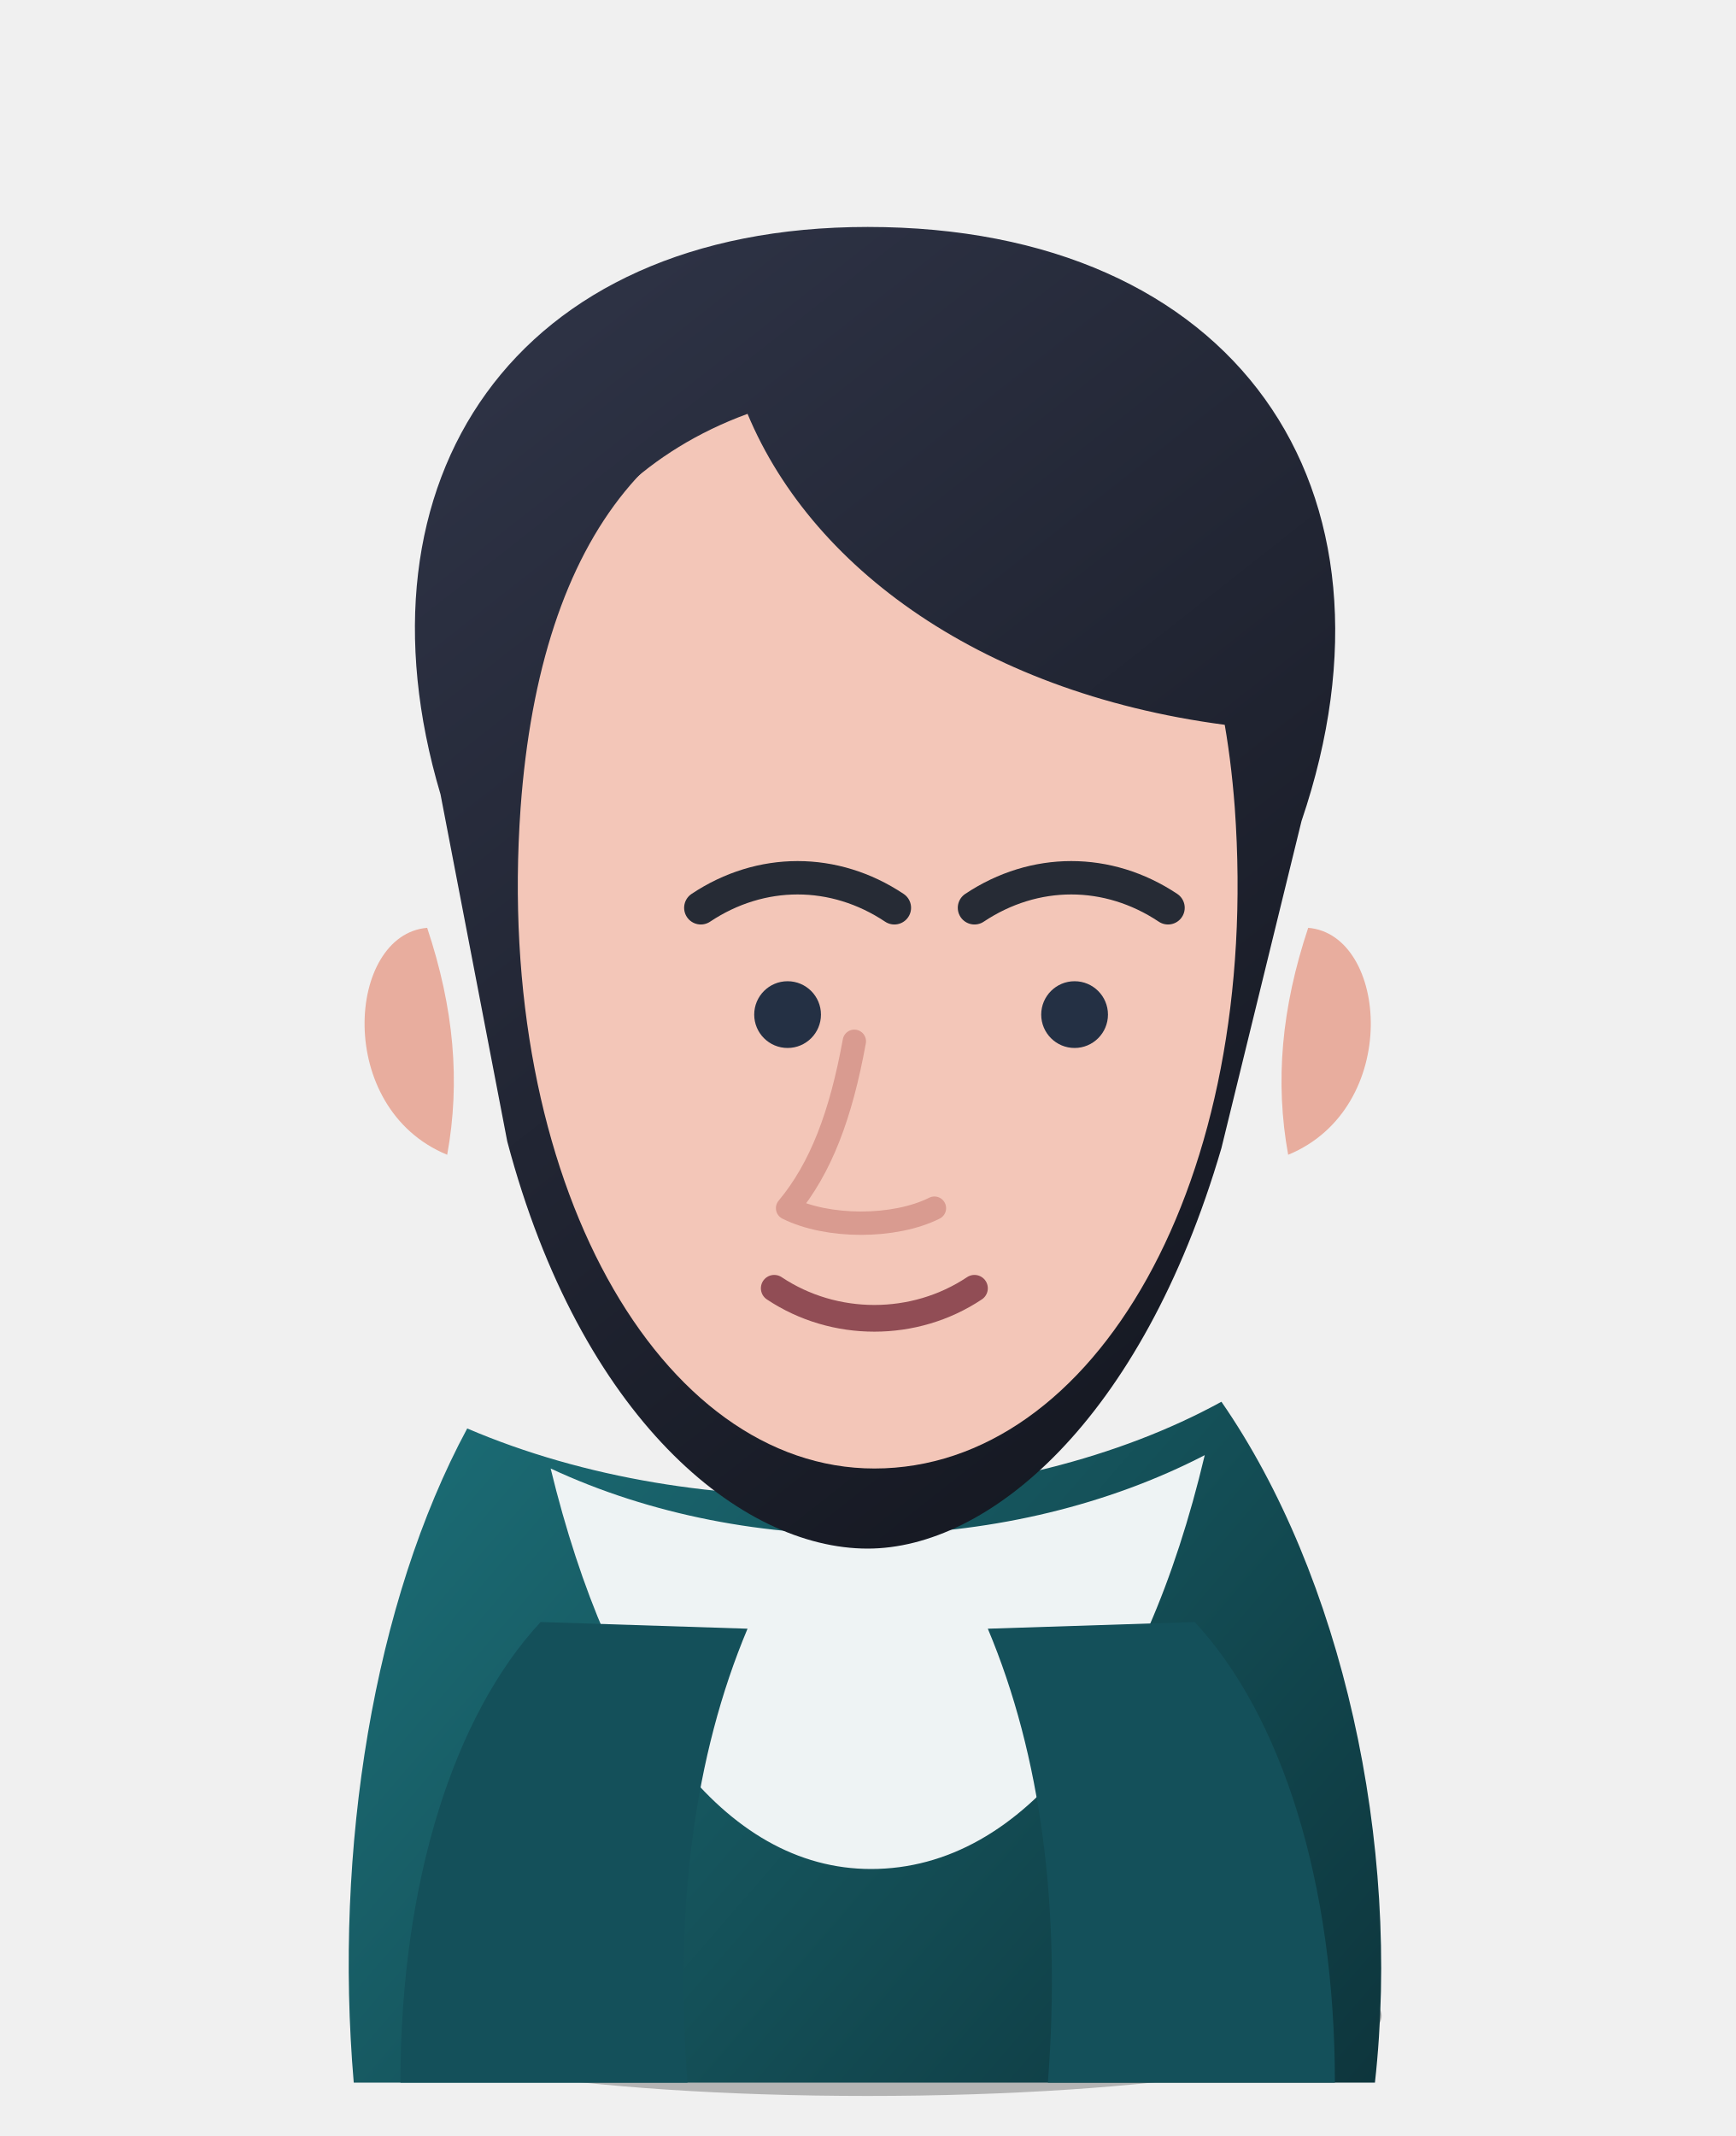
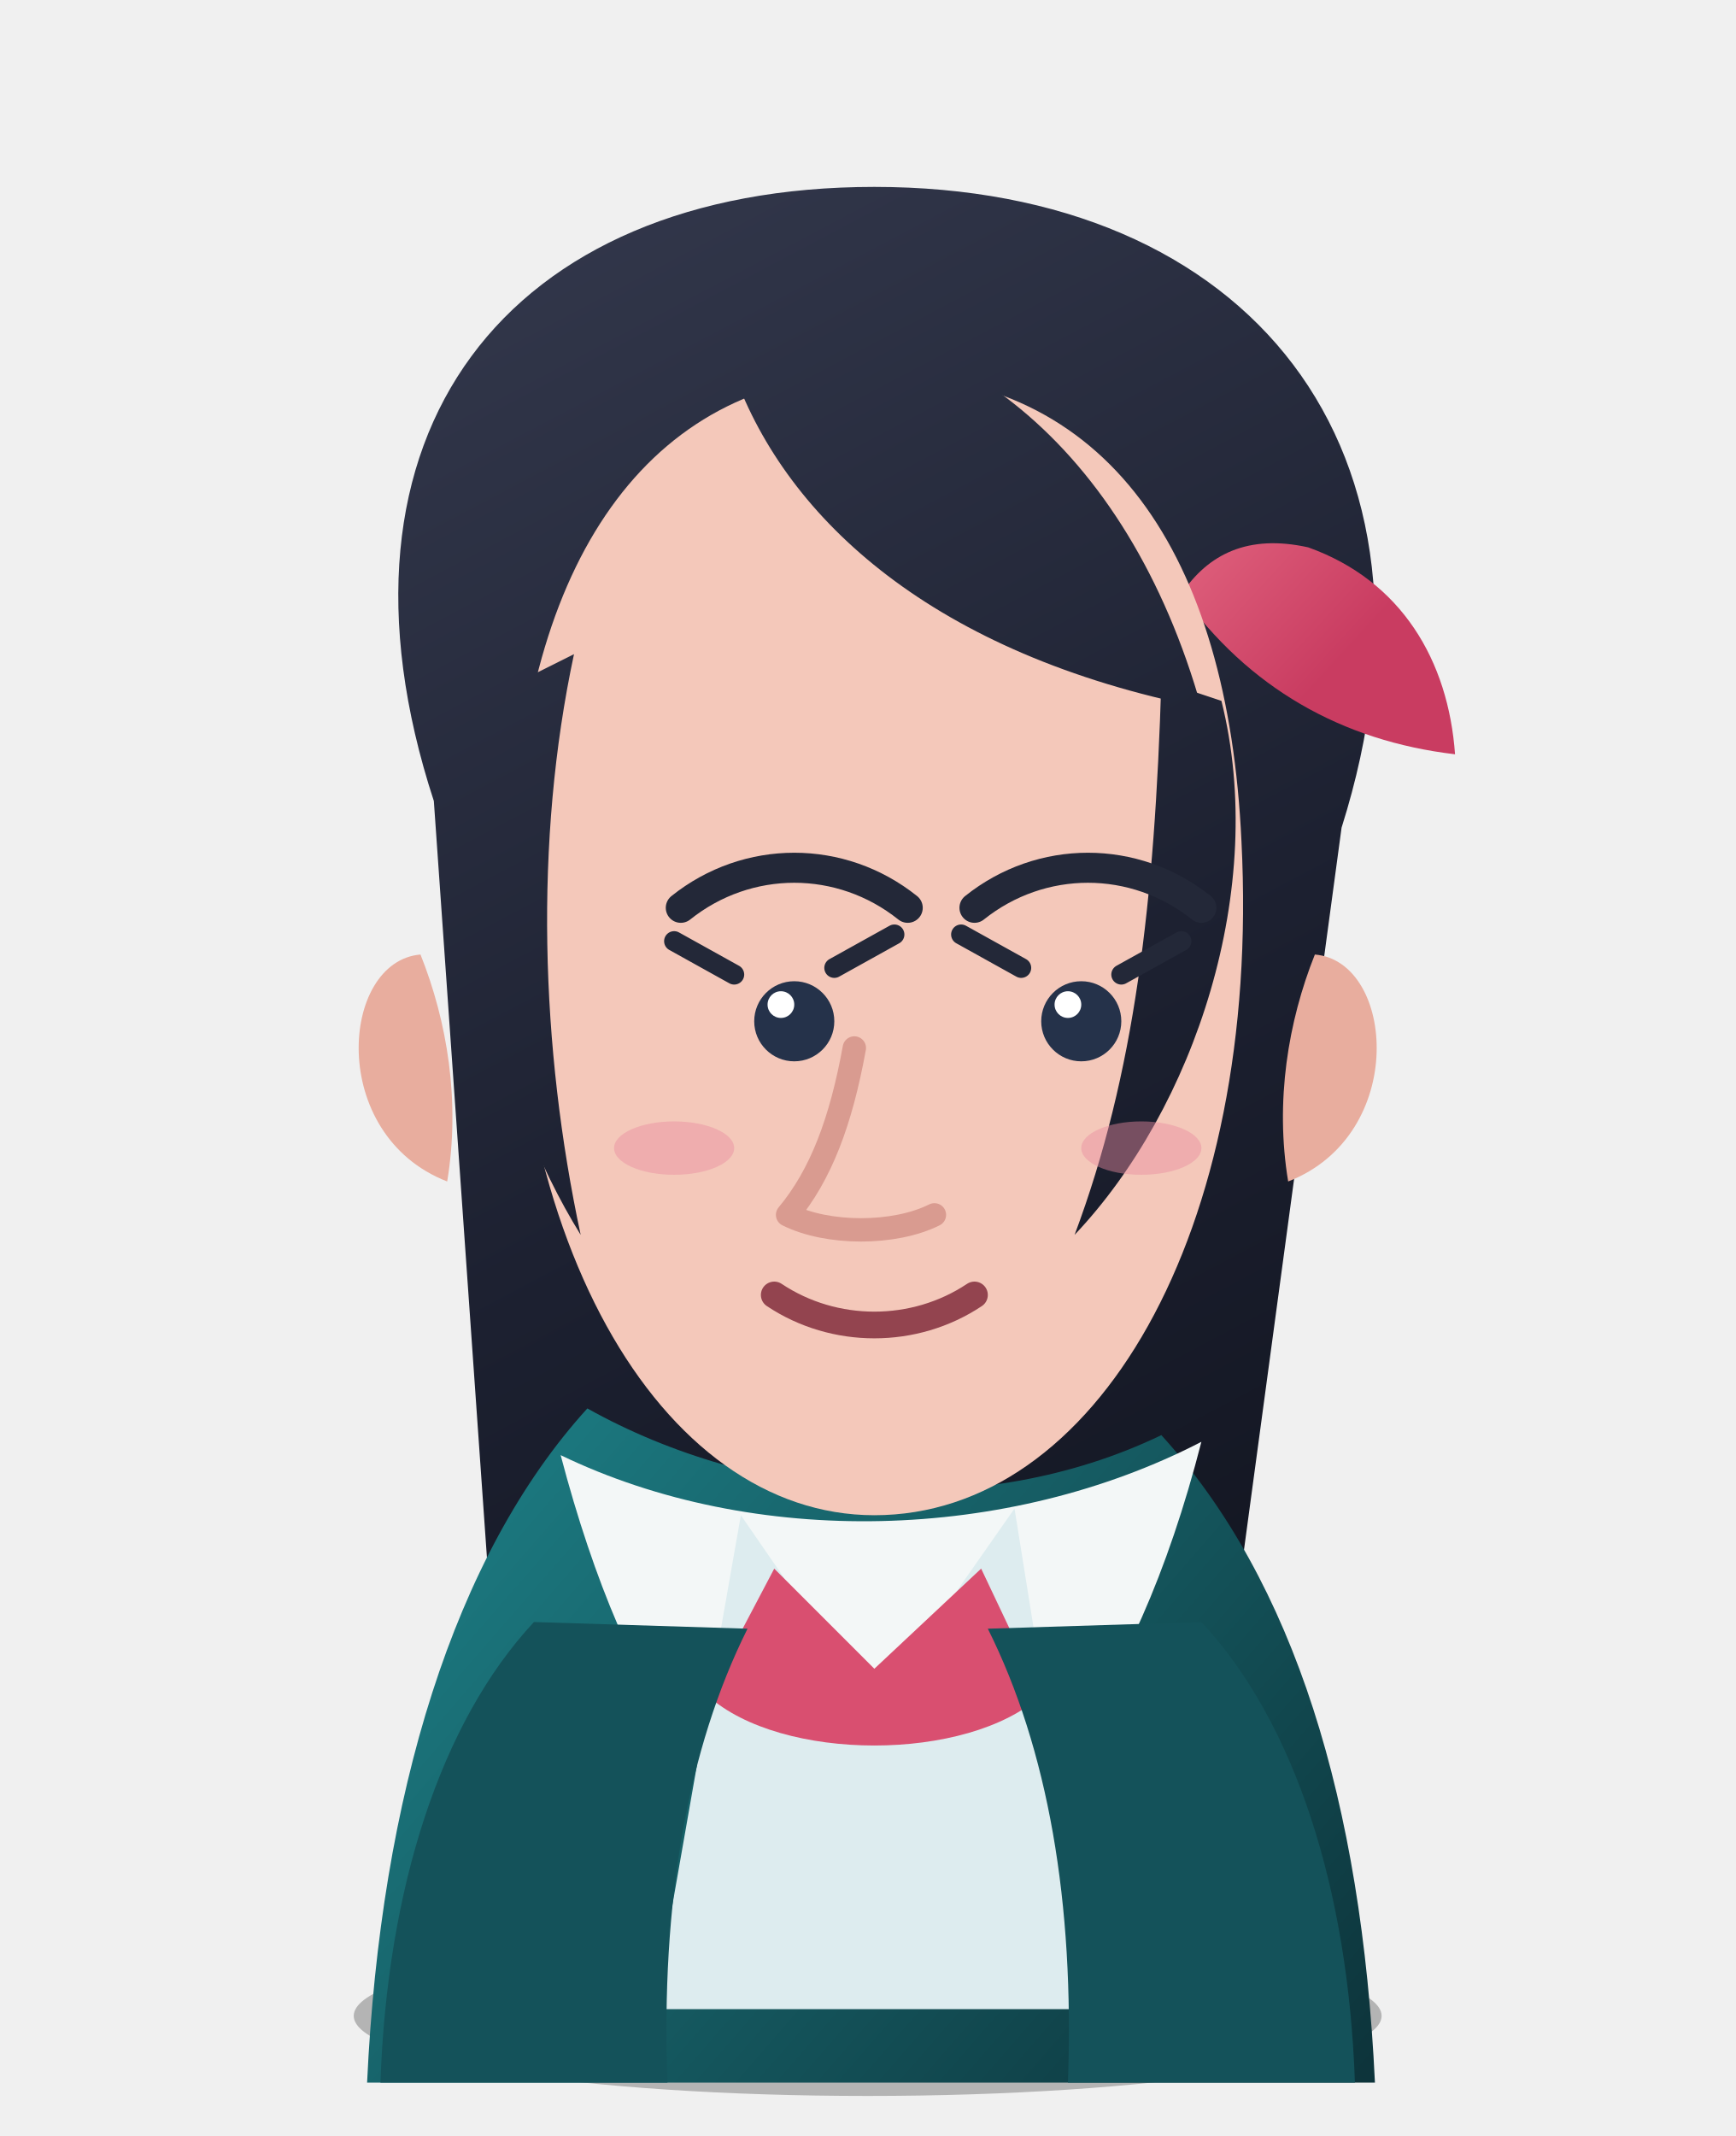
<svg xmlns="http://www.w3.org/2000/svg" width="520" height="640" viewBox="0 0 520 640">
  <defs>
-     <linearGradient id="hair" x1="130" y1="92" x2="392" y2="425" gradientUnits="userSpaceOnUse">
-       <stop offset="0" stop-color="#2f3447" />
-       <stop offset="1" stop-color="#141720" />
+     <linearGradient id="hair" x1="134" y1="64" x2="390" y2="548" gradientUnits="userSpaceOnUse">
+       <stop offset="0" stop-color="#33384c" />
+       <stop offset=".55" stop-color="#1c2030" />
+       <stop offset="1" stop-color="#10131d" />
    </linearGradient>
-     <linearGradient id="coat" x1="126" y1="394" x2="410" y2="640" gradientUnits="userSpaceOnUse">
-       <stop offset="0" stop-color="#1c6f78" />
+     <linearGradient id="jacket" x1="132" y1="414" x2="392" y2="640" gradientUnits="userSpaceOnUse">
+       <stop offset="0" stop-color="#1d7f86" />
      <stop offset="1" stop-color="#0d343b" />
+     </linearGradient>
+     <linearGradient id="ribbon" x1="340" y1="116" x2="414" y2="184" gradientUnits="userSpaceOnUse">
+       <stop offset="0" stop-color="#f07c91" />
+       <stop offset="1" stop-color="#c93c61" />
    </linearGradient>
  </defs>
  <ellipse cx="260" cy="604" rx="154" ry="24" fill="#000" opacity=".25" />
-   <path d="M140 428c-28 52-40 126-34 196h306c8-72-10-152-46-204-62 34-156 38-226 8z" fill="url(#coat)" />
-   <path d="M165 440c18 74 52 120 96 120 46 0 82-48 100-124-58 30-136 32-196 4z" fill="#eef3f4" />
-   <path d="M132 238c-28-94 22-170 128-170 110 0 164 78 130 178l-24 98c-24 82-70 120-106 120-38 0-86-39-108-122l-20-104z" fill="url(#hair)" />
-   <path d="M156 242c6-82 42-128 106-128 66 0 102 48 108 128 8 112-42 198-108 198-64 0-114-86-106-198z" fill="#f3c6b8" />
-   <path d="M154 260c-10-54 10-114 70-136 20 48 74 86 150 94-4-72-42-130-114-132-82-2-126 58-106 174z" fill="url(#hair)" />
-   <path d="M128 278c-24 2-28 54 6 68 4-22 2-44-6-68z" fill="#e8ad9e" />
-   <path d="M392 278c24 2 28 54-6 68-4-22-2-44 6-68z" fill="#e8ad9e" />
-   <path d="M210 272c18-12 40-12 58 0" stroke="#262b35" stroke-width="10" stroke-linecap="round" fill="none" />
-   <path d="M292 272c18-12 40-12 58 0" stroke="#262b35" stroke-width="10" stroke-linecap="round" fill="none" />
-   <circle cx="236" cy="304" r="10" fill="#243044" />
-   <circle cx="322" cy="304" r="10" fill="#243044" />
-   <path d="M256 312c-4 22-10 38-20 50 12 6 32 6 44 0" stroke="#d99b90" stroke-width="7" stroke-linecap="round" stroke-linejoin="round" fill="none" />
-   <path d="M232 386c18 12 42 12 60 0" stroke="#914d55" stroke-width="8" stroke-linecap="round" fill="none" />
-   <path d="M162 486c-26 28-42 78-42 138h86c-4-52 2-98 18-136l-62-2z" fill="#14505a" />
-   <path d="M358 486c26 28 42 78 42 138h-86c4-52-2-98-18-136l62-2z" fill="#14505a" />
+   <path d="M130 240c-36-110 22-184 132-184 112 0 176 78 140 192l-30 222c-26 76-82 102-112 102-32 0-92-28-114-104L130 240z" fill="url(#hair)" />
+   <path d="M392 164c28 10 42 34 44 62-34-4-62-20-82-48 8-12 20-18 38-14z" fill="url(#ribbon)" />
+   <path d="M110 624c4-86 26-158 66-202 50 28 118 34 172 8 40 44 60 110 64 194H110z" fill="url(#jacket)" />
+   <path d="M168 436c20 76 52 122 94 122s78-48 98-126c-58 30-134 32-192 4z" fill="#f3f7f7" />
+   <path d="M222 454l40 58 42-60 24 150H196l26-148z" fill="#ddecef" />
+   <path d="M232 470l30 30 32-30 18 38c-22 20-78 20-100 0l20-38z" fill="#d94f70" />
+   <path d="M154 252c4-86 42-140 108-140 70 0 106 54 110 140 6 118-44 202-110 202-64 0-114-84-108-202z" fill="#f4c8ba" />
+   <path d="M150 264c-12-70 14-130 70-152 16 44 60 84 140 100-22-78-76-122-140-116-72 8-106 68-70 168z" fill="url(#hair)" />
+   <path d="M172 196c-12 56-10 118 2 174-26-42-40-104-34-158l32-16z" fill="url(#hair)" />
+   <path d="M348 204c-2 66-8 118-26 166 36-38 58-104 44-160l-18-6z" fill="url(#hair)" />
+   <path d="M126 286c-24 2-28 54 8 68 4-24 0-48-8-68z" fill="#e8ad9e" />
+   <path d="M394 286c24 2 28 54-8 68-4-24 0-48 8-68z" fill="#e8ad9e" />
+   <path d="M204 272c20-16 48-16 68 0" stroke="#232838" stroke-width="9" stroke-linecap="round" fill="none" />
+   <path d="M292 272c20-16 48-16 68 0" stroke="#232838" stroke-width="9" stroke-linecap="round" fill="none" />
+   <path d="M220 292l-18-10M250 290l18-10M306 290l-18-10M336 292l18-10" stroke="#232838" stroke-width="6" stroke-linecap="round" />
+   <circle cx="238" cy="306" r="12" fill="#25324a" />
+   <circle cx="324" cy="306" r="12" fill="#25324a" />
+   <circle cx="234" cy="301" r="4" fill="#fff" />
+   <circle cx="320" cy="301" r="4" fill="#fff" />
+   <ellipse cx="202" cy="344" rx="18" ry="8" fill="#e98ca0" opacity=".45" />
+   <ellipse cx="342" cy="344" rx="18" ry="8" fill="#e98ca0" opacity=".45" />
+   <path d="M256 314c-4 22-10 38-20 50 12 6 32 6 44 0" stroke="#d99b90" stroke-width="7" stroke-linecap="round" stroke-linejoin="round" fill="none" />
+   <path d="M232 388c18 12 42 12 60 0" stroke="#93444f" stroke-width="8" stroke-linecap="round" fill="none" />
+   <path d="M160 486c-28 30-44 80-46 138h86c-2-54 6-100 24-136l-64-2z" fill="#14525a" />
+   <path d="M360 486c28 30 44 80 46 138h-86c2-54-6-100-24-136l64-2z" fill="#14525a" />
</svg>
